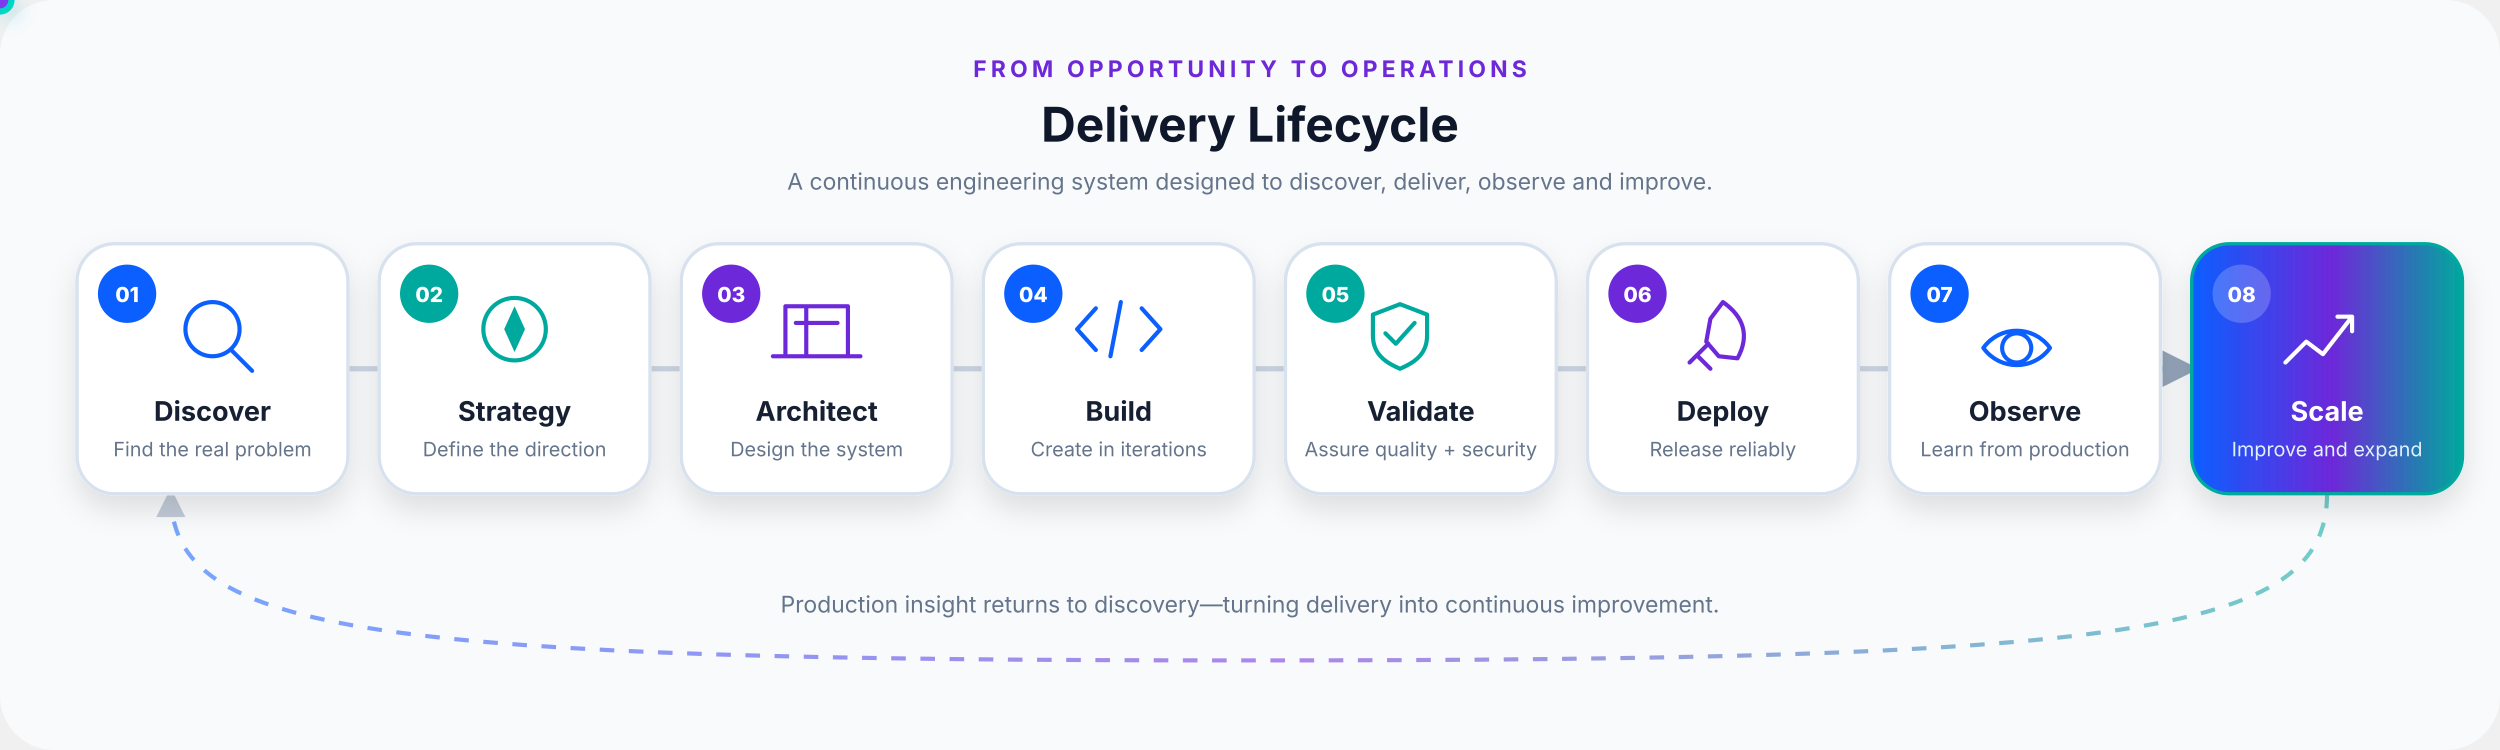
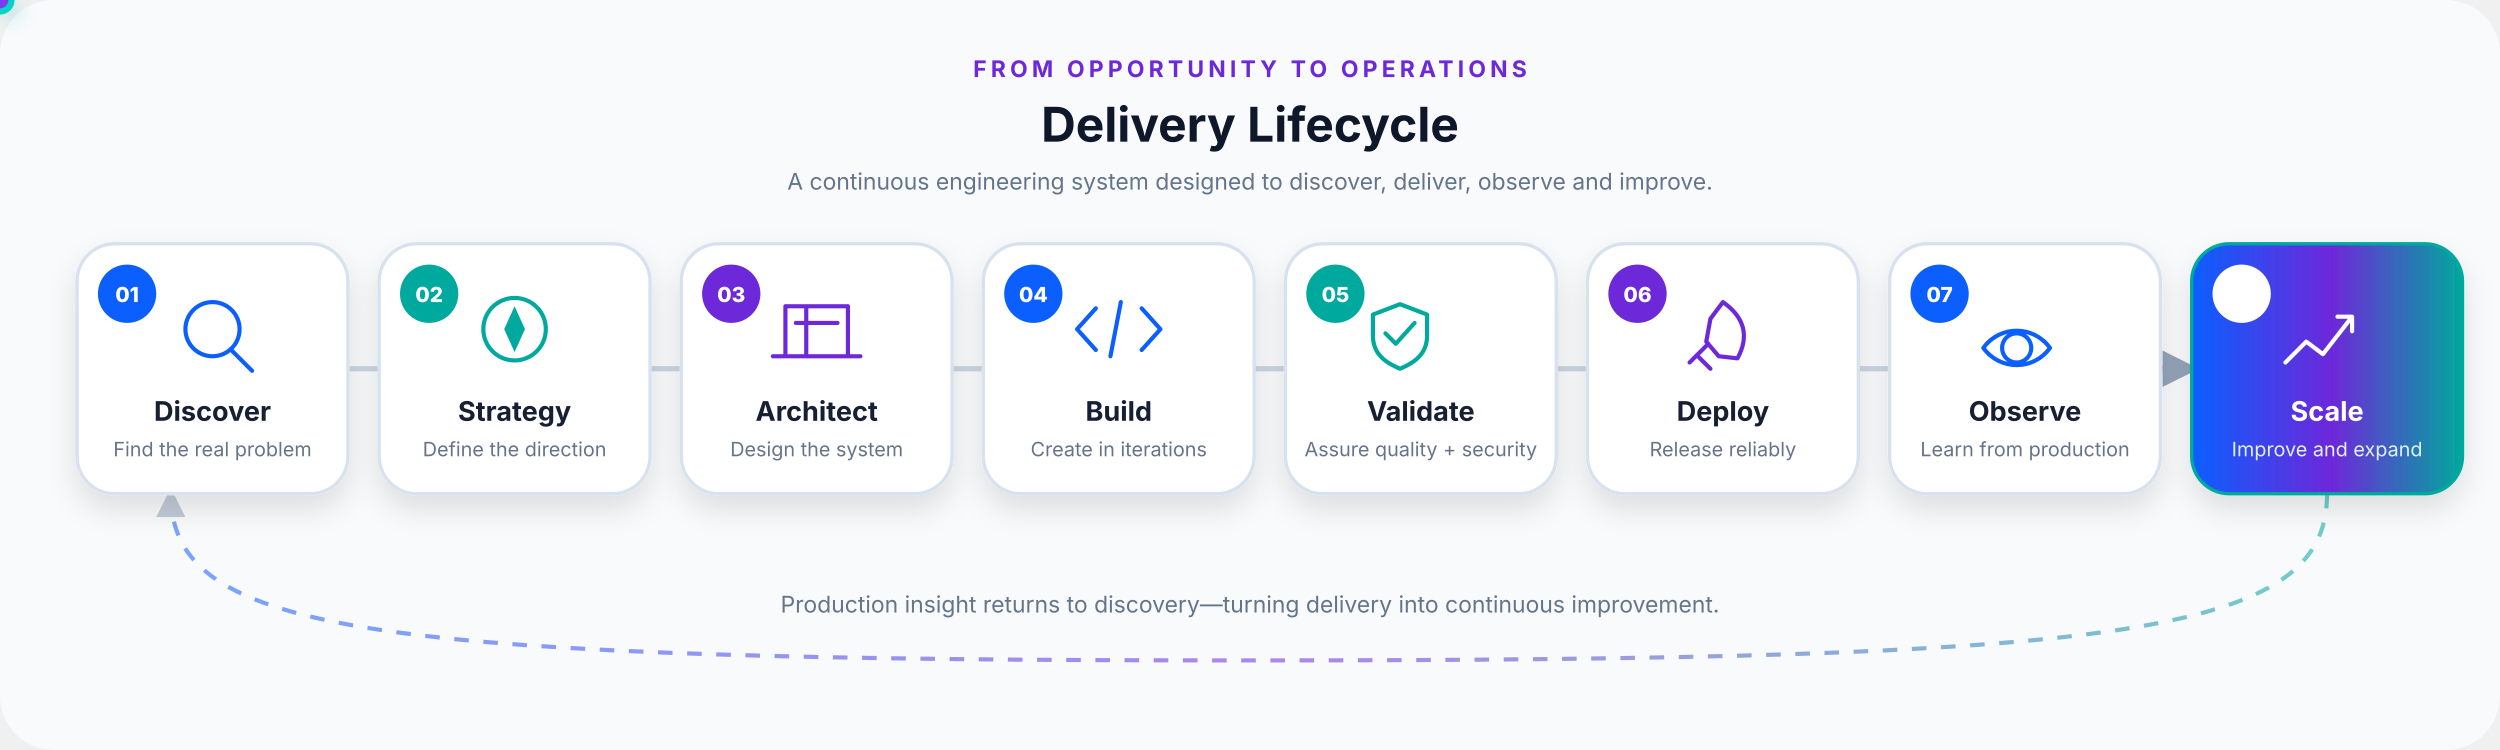
<svg xmlns="http://www.w3.org/2000/svg" data-readable-timing="3x" width="1200" height="360" viewBox="0 0 1200 360" role="img" aria-labelledby="title desc">
  <defs>
    <linearGradient id="brand" x1="0" y1="0" x2="1" y2="0">
      <stop stop-color="#0B5FFF" />
      <stop offset=".52" stop-color="#6D28D9" />
      <stop offset="1" stop-color="#00A99D" />
    </linearGradient>
    <filter id="shadow" x="-35%" y="-40%" width="170%" height="190%">
      <feDropShadow dx="0" dy="7" stdDeviation="7" flood-color="#0F172A" flood-opacity=".11" />
    </filter>
    <filter id="glow" x="-200%" y="-200%" width="500%" height="500%">
      <feGaussianBlur stdDeviation="5" result="b" />
      <feMerge>
        <feMergeNode in="b" />
        <feMergeNode in="SourceGraphic" />
      </feMerge>
    </filter>
    <marker id="arrow" viewBox="0 0 10 10" refX="8" refY="5" markerWidth="7" markerHeight="7" orient="auto">
      <path d="M0 0l10 5-10 5z" fill="#94A3B8" />
    </marker>
  </defs>
  <style>
    text{font-family:Inter,Segoe UI,Arial,sans-serif}.bg{fill:#F8FAFC}.eyebrow{font-size:11px;font-weight:700;letter-spacing:2px;fill:#6D28D9}.heading{font-size:23px;font-weight:750;fill:#0F172A}.sub{font-size:11px;fill:#64748B}.card{fill:#fff;stroke:#D8E1EE;stroke-width:1.6}.name{font-size:13px;font-weight:750;fill:#172033}.copy{font-size:9.5px;fill:#64748B}.number{font-size:10px;font-weight:800;fill:#fff}.icon{fill:none;stroke-width:2;stroke-linecap:round;stroke-linejoin:round}.route{fill:none;stroke:#CBD5E1;stroke-width:2.5;marker-end:url(#arrow)}.feedback{fill:none;stroke:url(#brand);stroke-width:2;stroke-dasharray:7 7;opacity:.55;marker-end:url(#arrow)}.motion-layer{filter:url(#glow)}
    @media(prefers-color-scheme:dark){.bg{fill:#0B1120}.heading,.name{fill:#F8FAFC}.sub,.copy{fill:#94A3B8}.card{fill:#111827;stroke:#334155}.route{stroke:#475569}}
    @media(prefers-reduced-motion:reduce){.motion-layer{display:none}}
  </style>
  <rect width="1200" height="360" rx="26" class="bg" />
  <text x="600" y="37" text-anchor="middle" class="eyebrow">FROM OPPORTUNITY TO OPERATIONS</text>
  <text x="600" y="68" text-anchor="middle" class="heading">Delivery Lifecycle</text>
  <text x="600" y="91" text-anchor="middle" class="sub">A continuous engineering system designed to discover, deliver, observe and improve.</text>
  <path d="M167 177H182 M312 177H327 M457 177H472 M602 177H617 M747 177H762 M892 177H907 M1037 177H1052" class="route" />
  <path d="M1117 237C1117 305 1020 317 600 317S82 305 82 237" class="feedback" />
  <g class="motion-layer" pointer-events="none">
    <circle r="7" fill="#00D4C7">
      <animateMotion dur="24s" repeatCount="indefinite" path="M82 177H1117" keyPoints="0;1;1" keyTimes="0;.875;1" calcMode="linear" />
    </circle>
    <circle r="4" fill="#7C3AED">
      <animateMotion dur="24s" begin="-0.84s" repeatCount="indefinite" path="M82 177H1117" keyPoints="0;1;1" keyTimes="0;.875;1" calcMode="linear" />
    </circle>
  </g>
  <g filter="url(#shadow)">
    <rect x="37" y="117" width="130" height="120" rx="18" class="card">
-       <animate attributeName="fill" values="#FFFFFF;#0B5FFF;#FFFFFF;#FFFFFF" keyTimes="0;.07;.15;1" dur="24s" begin="0s" repeatCount="indefinite" />
-       <animate attributeName="stroke" values="#D8E1EE;#0B5FFF;#D8E1EE;#D8E1EE" keyTimes="0;.07;.15;1" dur="24s" begin="0s" repeatCount="indefinite" />
-       <animate attributeName="stroke-width" values="1.6;4.5;1.6;1.6" keyTimes="0;.07;.15;1" dur="24s" begin="0s" repeatCount="indefinite" />
-     </rect>
-   </g>
-   <circle cx="61" cy="141" r="14" fill="#0B5FFF" />
-   <text x="61" y="145" text-anchor="middle" class="number">01</text>
-   <circle cx="102" cy="158" r="13" class="icon" stroke="#0B5FFF" />
-   <path d="M111 168l10 10" class="icon" stroke="#0B5FFF" />
-   <text x="102" y="202" text-anchor="middle" class="name">Discover</text>
-   <text x="102" y="219" text-anchor="middle" class="copy">Find the real problem</text>
+       <animate data-ball-impact="true" attributeName="fill" values="#FFFFFF;#0B5FFF;#0B5FFF;#FFFFFF;#FFFFFF" keyTimes="0;.02;.12;.15;1" dur="24s" begin="0.01s" repeatCount="indefinite" />
+       <animate attributeName="stroke" values="#D8E1EE;#0B5FFF;#0B5FFF;#D8E1EE;#D8E1EE" keyTimes="0;.02;.12;.15;1" dur="24s" begin="0s" repeatCount="indefinite" />
+       <animate attributeName="stroke-width" values="1.6;4.5;4.5;1.6;1.6" keyTimes="0;.02;.12;.15;1" dur="24s" begin="0s" repeatCount="indefinite" />
+     </rect>
+   </g>
+   <circle cx="61" cy="141" r="14" fill="#0B5FFF">
+     <animate data-ball-badge-impact="true" attributeName="fill" values="#0B5FFF;#FFFFFF;#FFFFFF;#0B5FFF;#0B5FFF" keyTimes="0;.02;.12;.15;1" dur="24s" begin="0.01s" repeatCount="indefinite" />
+   </circle>
+   <text x="61" y="145" text-anchor="middle" class="number">01<animate data-ball-text-impact="true" attributeName="fill" values="#FFFFFF;#111827;#111827;#FFFFFF;#FFFFFF" keyTimes="0;.02;.12;.15;1" dur="24s" begin="0.01s" repeatCount="indefinite" />
+   </text>
+   <circle cx="102" cy="158" r="13" class="icon" stroke="#0B5FFF">
+     <animate data-ball-icon-impact="true" attributeName="stroke" values="#0B5FFF;#FFFFFF;#FFFFFF;#0B5FFF;#0B5FFF" keyTimes="0;.02;.12;.15;1" dur="24s" begin="0.01s" repeatCount="indefinite" />
+   </circle>
+   <path d="M111 168l10 10" class="icon" stroke="#0B5FFF">
+     <animate data-ball-icon-impact="true" attributeName="stroke" values="#0B5FFF;#FFFFFF;#FFFFFF;#0B5FFF;#0B5FFF" keyTimes="0;.02;.12;.15;1" dur="24s" begin="0.01s" repeatCount="indefinite" />
+   </path>
+   <text x="102" y="202" text-anchor="middle" class="name">Discover<animate data-ball-text-impact="true" attributeName="fill" values="#172033;#FFFFFF;#FFFFFF;#172033;#172033" keyTimes="0;.02;.12;.15;1" dur="24s" begin="0.01s" repeatCount="indefinite" />
+   </text>
+   <text x="102" y="219" text-anchor="middle" class="copy">Find the real problem<animate data-ball-text-impact="true" attributeName="fill" values="#64748B;#FFFFFF;#FFFFFF;#64748B;#64748B" keyTimes="0;.02;.12;.15;1" dur="24s" begin="0.01s" repeatCount="indefinite" />
+   </text>
  <g filter="url(#shadow)">
    <rect x="182" y="117" width="130" height="120" rx="18" class="card">
-       <animate attributeName="fill" values="#FFFFFF;#007F75;#FFFFFF;#FFFFFF" keyTimes="0;.07;.15;1" dur="24s" begin="3s" repeatCount="indefinite" />
-       <animate attributeName="stroke" values="#D8E1EE;#00A99D;#D8E1EE;#D8E1EE" keyTimes="0;.07;.15;1" dur="24s" begin="3s" repeatCount="indefinite" />
-       <animate attributeName="stroke-width" values="1.6;4.5;1.6;1.6" keyTimes="0;.07;.15;1" dur="24s" begin="3s" repeatCount="indefinite" />
-     </rect>
-   </g>
-   <circle cx="206" cy="141" r="14" fill="#00A99D" />
-   <text x="206" y="145" text-anchor="middle" class="number">02</text>
-   <circle cx="247" cy="158" r="15" class="icon" stroke="#00A99D" />
-   <path d="M247 147l5 11-5 11-5-11z" fill="#00A99D" />
-   <text x="247" y="202" text-anchor="middle" class="name">Strategy</text>
-   <text x="247" y="219" text-anchor="middle" class="copy">Define the direction</text>
+       <animate data-ball-impact="true" attributeName="fill" values="#FFFFFF;#007F75;#007F75;#FFFFFF;#FFFFFF" keyTimes="0;.02;.12;.15;1" dur="24s" begin="3s" repeatCount="indefinite" />
+       <animate attributeName="stroke" values="#D8E1EE;#00A99D;#00A99D;#D8E1EE;#D8E1EE" keyTimes="0;.02;.12;.15;1" dur="24s" begin="3s" repeatCount="indefinite" />
+       <animate attributeName="stroke-width" values="1.6;4.5;4.5;1.6;1.6" keyTimes="0;.02;.12;.15;1" dur="24s" begin="3s" repeatCount="indefinite" />
+     </rect>
+   </g>
+   <circle cx="206" cy="141" r="14" fill="#00A99D">
+     <animate data-ball-badge-impact="true" attributeName="fill" values="#00A99D;#FFFFFF;#FFFFFF;#00A99D;#00A99D" keyTimes="0;.02;.12;.15;1" dur="24s" begin="3s" repeatCount="indefinite" />
+   </circle>
+   <text x="206" y="145" text-anchor="middle" class="number">02<animate data-ball-text-impact="true" attributeName="fill" values="#FFFFFF;#111827;#111827;#FFFFFF;#FFFFFF" keyTimes="0;.02;.12;.15;1" dur="24s" begin="3s" repeatCount="indefinite" />
+   </text>
+   <circle cx="247" cy="158" r="15" class="icon" stroke="#00A99D">
+     <animate data-ball-icon-impact="true" attributeName="stroke" values="#00A99D;#FFFFFF;#FFFFFF;#00A99D;#00A99D" keyTimes="0;.02;.12;.15;1" dur="24s" begin="3s" repeatCount="indefinite" />
+   </circle>
+   <path d="M247 147l5 11-5 11-5-11z" fill="#00A99D">
+     <animate data-ball-icon-fill-impact="true" attributeName="fill" values="#00A99D;#FFFFFF;#FFFFFF;#00A99D;#00A99D" keyTimes="0;.02;.12;.15;1" dur="24s" begin="3s" repeatCount="indefinite" />
+   </path>
+   <text x="247" y="202" text-anchor="middle" class="name">Strategy<animate data-ball-text-impact="true" attributeName="fill" values="#172033;#FFFFFF;#FFFFFF;#172033;#172033" keyTimes="0;.02;.12;.15;1" dur="24s" begin="3s" repeatCount="indefinite" />
+   </text>
+   <text x="247" y="219" text-anchor="middle" class="copy">Define the direction<animate data-ball-text-impact="true" attributeName="fill" values="#64748B;#FFFFFF;#FFFFFF;#64748B;#64748B" keyTimes="0;.02;.12;.15;1" dur="24s" begin="3s" repeatCount="indefinite" />
+   </text>
  <g filter="url(#shadow)">
    <rect x="327" y="117" width="130" height="120" rx="18" class="card">
-       <animate attributeName="fill" values="#FFFFFF;#6D28D9;#FFFFFF;#FFFFFF" keyTimes="0;.07;.15;1" dur="24s" begin="6s" repeatCount="indefinite" />
-       <animate attributeName="stroke" values="#D8E1EE;#6D28D9;#D8E1EE;#D8E1EE" keyTimes="0;.07;.15;1" dur="24s" begin="6s" repeatCount="indefinite" />
-       <animate attributeName="stroke-width" values="1.6;4.5;1.6;1.6" keyTimes="0;.07;.15;1" dur="24s" begin="6s" repeatCount="indefinite" />
-     </rect>
-   </g>
-   <circle cx="351" cy="141" r="14" fill="#6D28D9" />
-   <text x="351" y="145" text-anchor="middle" class="number">03</text>
-   <path d="M377 171v-24h30v24m-36 0h42m-31-16h20m-15-8v24" class="icon" stroke="#6D28D9" />
-   <text x="392" y="202" text-anchor="middle" class="name">Architect</text>
-   <text x="392" y="219" text-anchor="middle" class="copy">Design the system</text>
+       <animate data-ball-impact="true" attributeName="fill" values="#FFFFFF;#6D28D9;#6D28D9;#FFFFFF;#FFFFFF" keyTimes="0;.02;.12;.15;1" dur="24s" begin="6s" repeatCount="indefinite" />
+       <animate attributeName="stroke" values="#D8E1EE;#6D28D9;#6D28D9;#D8E1EE;#D8E1EE" keyTimes="0;.02;.12;.15;1" dur="24s" begin="6s" repeatCount="indefinite" />
+       <animate attributeName="stroke-width" values="1.6;4.5;4.5;1.6;1.6" keyTimes="0;.02;.12;.15;1" dur="24s" begin="6s" repeatCount="indefinite" />
+     </rect>
+   </g>
+   <circle cx="351" cy="141" r="14" fill="#6D28D9">
+     <animate data-ball-badge-impact="true" attributeName="fill" values="#6D28D9;#FFFFFF;#FFFFFF;#6D28D9;#6D28D9" keyTimes="0;.02;.12;.15;1" dur="24s" begin="6s" repeatCount="indefinite" />
+   </circle>
+   <text x="351" y="145" text-anchor="middle" class="number">03<animate data-ball-text-impact="true" attributeName="fill" values="#FFFFFF;#111827;#111827;#FFFFFF;#FFFFFF" keyTimes="0;.02;.12;.15;1" dur="24s" begin="6s" repeatCount="indefinite" />
+   </text>
+   <path d="M377 171v-24h30v24m-36 0h42m-31-16h20m-15-8v24" class="icon" stroke="#6D28D9">
+     <animate data-ball-icon-impact="true" attributeName="stroke" values="#6D28D9;#FFFFFF;#FFFFFF;#6D28D9;#6D28D9" keyTimes="0;.02;.12;.15;1" dur="24s" begin="6s" repeatCount="indefinite" />
+   </path>
+   <text x="392" y="202" text-anchor="middle" class="name">Architect<animate data-ball-text-impact="true" attributeName="fill" values="#172033;#FFFFFF;#FFFFFF;#172033;#172033" keyTimes="0;.02;.12;.15;1" dur="24s" begin="6s" repeatCount="indefinite" />
+   </text>
+   <text x="392" y="219" text-anchor="middle" class="copy">Design the system<animate data-ball-text-impact="true" attributeName="fill" values="#64748B;#FFFFFF;#FFFFFF;#64748B;#64748B" keyTimes="0;.02;.12;.15;1" dur="24s" begin="6s" repeatCount="indefinite" />
+   </text>
  <g filter="url(#shadow)">
    <rect x="472" y="117" width="130" height="120" rx="18" class="card">
-       <animate attributeName="fill" values="#FFFFFF;#0B5FFF;#FFFFFF;#FFFFFF" keyTimes="0;.07;.15;1" dur="24s" begin="9s" repeatCount="indefinite" />
-       <animate attributeName="stroke" values="#D8E1EE;#0B5FFF;#D8E1EE;#D8E1EE" keyTimes="0;.07;.15;1" dur="24s" begin="9s" repeatCount="indefinite" />
-       <animate attributeName="stroke-width" values="1.6;4.5;1.6;1.6" keyTimes="0;.07;.15;1" dur="24s" begin="9s" repeatCount="indefinite" />
-     </rect>
-   </g>
-   <circle cx="496" cy="141" r="14" fill="#0B5FFF" />
-   <text x="496" y="145" text-anchor="middle" class="number">04</text>
-   <path d="M526 148l-9 10 9 10m22-20 9 10-9 10m-10-23-5 26" class="icon" stroke="#0B5FFF" />
-   <text x="537" y="202" text-anchor="middle" class="name">Build</text>
-   <text x="537" y="219" text-anchor="middle" class="copy">Create in iterations</text>
+       <animate data-ball-impact="true" attributeName="fill" values="#FFFFFF;#0B5FFF;#0B5FFF;#FFFFFF;#FFFFFF" keyTimes="0;.02;.12;.15;1" dur="24s" begin="9s" repeatCount="indefinite" />
+       <animate attributeName="stroke" values="#D8E1EE;#0B5FFF;#0B5FFF;#D8E1EE;#D8E1EE" keyTimes="0;.02;.12;.15;1" dur="24s" begin="9s" repeatCount="indefinite" />
+       <animate attributeName="stroke-width" values="1.6;4.5;4.5;1.6;1.6" keyTimes="0;.02;.12;.15;1" dur="24s" begin="9s" repeatCount="indefinite" />
+     </rect>
+   </g>
+   <circle cx="496" cy="141" r="14" fill="#0B5FFF">
+     <animate data-ball-badge-impact="true" attributeName="fill" values="#0B5FFF;#FFFFFF;#FFFFFF;#0B5FFF;#0B5FFF" keyTimes="0;.02;.12;.15;1" dur="24s" begin="9s" repeatCount="indefinite" />
+   </circle>
+   <text x="496" y="145" text-anchor="middle" class="number">04<animate data-ball-text-impact="true" attributeName="fill" values="#FFFFFF;#111827;#111827;#FFFFFF;#FFFFFF" keyTimes="0;.02;.12;.15;1" dur="24s" begin="9s" repeatCount="indefinite" />
+   </text>
+   <path d="M526 148l-9 10 9 10m22-20 9 10-9 10m-10-23-5 26" class="icon" stroke="#0B5FFF">
+     <animate data-ball-icon-impact="true" attributeName="stroke" values="#0B5FFF;#FFFFFF;#FFFFFF;#0B5FFF;#0B5FFF" keyTimes="0;.02;.12;.15;1" dur="24s" begin="9s" repeatCount="indefinite" />
+   </path>
+   <text x="537" y="202" text-anchor="middle" class="name">Build<animate data-ball-text-impact="true" attributeName="fill" values="#172033;#FFFFFF;#FFFFFF;#172033;#172033" keyTimes="0;.02;.12;.15;1" dur="24s" begin="9s" repeatCount="indefinite" />
+   </text>
+   <text x="537" y="219" text-anchor="middle" class="copy">Create in iterations<animate data-ball-text-impact="true" attributeName="fill" values="#64748B;#FFFFFF;#FFFFFF;#64748B;#64748B" keyTimes="0;.02;.12;.15;1" dur="24s" begin="9s" repeatCount="indefinite" />
+   </text>
  <g filter="url(#shadow)">
    <rect x="617" y="117" width="130" height="120" rx="18" class="card">
-       <animate attributeName="fill" values="#FFFFFF;#007F75;#FFFFFF;#FFFFFF" keyTimes="0;.07;.15;1" dur="24s" begin="12s" repeatCount="indefinite" />
-       <animate attributeName="stroke" values="#D8E1EE;#00A99D;#D8E1EE;#D8E1EE" keyTimes="0;.07;.15;1" dur="24s" begin="12s" repeatCount="indefinite" />
-       <animate attributeName="stroke-width" values="1.6;4.5;1.6;1.6" keyTimes="0;.07;.15;1" dur="24s" begin="12s" repeatCount="indefinite" />
-     </rect>
-   </g>
-   <circle cx="641" cy="141" r="14" fill="#00A99D" />
-   <text x="641" y="145" text-anchor="middle" class="number">05</text>
-   <path d="M672 146l13 5v10c0 9-6 13-13 16-7-3-13-7-13-16v-10zm-7 14 5 5 9-10" class="icon" stroke="#00A99D" />
-   <text x="682" y="202" text-anchor="middle" class="name">Validate</text>
-   <text x="682" y="219" text-anchor="middle" class="copy">Assure quality + security</text>
+       <animate data-ball-impact="true" attributeName="fill" values="#FFFFFF;#007F75;#007F75;#FFFFFF;#FFFFFF" keyTimes="0;.02;.12;.15;1" dur="24s" begin="12s" repeatCount="indefinite" />
+       <animate attributeName="stroke" values="#D8E1EE;#00A99D;#00A99D;#D8E1EE;#D8E1EE" keyTimes="0;.02;.12;.15;1" dur="24s" begin="12s" repeatCount="indefinite" />
+       <animate attributeName="stroke-width" values="1.6;4.5;4.5;1.6;1.6" keyTimes="0;.02;.12;.15;1" dur="24s" begin="12s" repeatCount="indefinite" />
+     </rect>
+   </g>
+   <circle cx="641" cy="141" r="14" fill="#00A99D">
+     <animate data-ball-badge-impact="true" attributeName="fill" values="#00A99D;#FFFFFF;#FFFFFF;#00A99D;#00A99D" keyTimes="0;.02;.12;.15;1" dur="24s" begin="12s" repeatCount="indefinite" />
+   </circle>
+   <text x="641" y="145" text-anchor="middle" class="number">05<animate data-ball-text-impact="true" attributeName="fill" values="#FFFFFF;#111827;#111827;#FFFFFF;#FFFFFF" keyTimes="0;.02;.12;.15;1" dur="24s" begin="12s" repeatCount="indefinite" />
+   </text>
+   <path d="M672 146l13 5v10c0 9-6 13-13 16-7-3-13-7-13-16v-10zm-7 14 5 5 9-10" class="icon" stroke="#00A99D">
+     <animate data-ball-icon-impact="true" attributeName="stroke" values="#00A99D;#FFFFFF;#FFFFFF;#00A99D;#00A99D" keyTimes="0;.02;.12;.15;1" dur="24s" begin="12s" repeatCount="indefinite" />
+   </path>
+   <text x="682" y="202" text-anchor="middle" class="name">Validate<animate data-ball-text-impact="true" attributeName="fill" values="#172033;#FFFFFF;#FFFFFF;#172033;#172033" keyTimes="0;.02;.12;.15;1" dur="24s" begin="12s" repeatCount="indefinite" />
+   </text>
+   <text x="682" y="219" text-anchor="middle" class="copy">Assure quality + security<animate data-ball-text-impact="true" attributeName="fill" values="#64748B;#FFFFFF;#FFFFFF;#64748B;#64748B" keyTimes="0;.02;.12;.15;1" dur="24s" begin="12s" repeatCount="indefinite" />
+   </text>
  <g filter="url(#shadow)">
    <rect x="762" y="117" width="130" height="120" rx="18" class="card">
-       <animate attributeName="fill" values="#FFFFFF;#6D28D9;#FFFFFF;#FFFFFF" keyTimes="0;.07;.15;1" dur="24s" begin="15s" repeatCount="indefinite" />
-       <animate attributeName="stroke" values="#D8E1EE;#6D28D9;#D8E1EE;#D8E1EE" keyTimes="0;.07;.15;1" dur="24s" begin="15s" repeatCount="indefinite" />
-       <animate attributeName="stroke-width" values="1.6;4.5;1.6;1.6" keyTimes="0;.07;.15;1" dur="24s" begin="15s" repeatCount="indefinite" />
-     </rect>
-   </g>
-   <circle cx="786" cy="141" r="14" fill="#6D28D9" />
-   <text x="786" y="145" text-anchor="middle" class="number">06</text>
-   <path d="M827 145c10 7 13 16 7 27l-9-1-6-7 2-11zm-7 20-9 9m4-3 6 6" class="icon" stroke="#6D28D9" />
-   <text x="827" y="202" text-anchor="middle" class="name">Deploy</text>
-   <text x="827" y="219" text-anchor="middle" class="copy">Release reliably</text>
+       <animate data-ball-impact="true" attributeName="fill" values="#FFFFFF;#6D28D9;#6D28D9;#FFFFFF;#FFFFFF" keyTimes="0;.02;.12;.15;1" dur="24s" begin="15s" repeatCount="indefinite" />
+       <animate attributeName="stroke" values="#D8E1EE;#6D28D9;#6D28D9;#D8E1EE;#D8E1EE" keyTimes="0;.02;.12;.15;1" dur="24s" begin="15s" repeatCount="indefinite" />
+       <animate attributeName="stroke-width" values="1.6;4.5;4.5;1.6;1.6" keyTimes="0;.02;.12;.15;1" dur="24s" begin="15s" repeatCount="indefinite" />
+     </rect>
+   </g>
+   <circle cx="786" cy="141" r="14" fill="#6D28D9">
+     <animate data-ball-badge-impact="true" attributeName="fill" values="#6D28D9;#FFFFFF;#FFFFFF;#6D28D9;#6D28D9" keyTimes="0;.02;.12;.15;1" dur="24s" begin="15s" repeatCount="indefinite" />
+   </circle>
+   <text x="786" y="145" text-anchor="middle" class="number">06<animate data-ball-text-impact="true" attributeName="fill" values="#FFFFFF;#111827;#111827;#FFFFFF;#FFFFFF" keyTimes="0;.02;.12;.15;1" dur="24s" begin="15s" repeatCount="indefinite" />
+   </text>
+   <path d="M827 145c10 7 13 16 7 27l-9-1-6-7 2-11zm-7 20-9 9m4-3 6 6" class="icon" stroke="#6D28D9">
+     <animate data-ball-icon-impact="true" attributeName="stroke" values="#6D28D9;#FFFFFF;#FFFFFF;#6D28D9;#6D28D9" keyTimes="0;.02;.12;.15;1" dur="24s" begin="15s" repeatCount="indefinite" />
+   </path>
+   <text x="827" y="202" text-anchor="middle" class="name">Deploy<animate data-ball-text-impact="true" attributeName="fill" values="#172033;#FFFFFF;#FFFFFF;#172033;#172033" keyTimes="0;.02;.12;.15;1" dur="24s" begin="15s" repeatCount="indefinite" />
+   </text>
+   <text x="827" y="219" text-anchor="middle" class="copy">Release reliably<animate data-ball-text-impact="true" attributeName="fill" values="#64748B;#FFFFFF;#FFFFFF;#64748B;#64748B" keyTimes="0;.02;.12;.15;1" dur="24s" begin="15s" repeatCount="indefinite" />
+   </text>
  <g filter="url(#shadow)">
    <rect x="907" y="117" width="130" height="120" rx="18" class="card">
-       <animate attributeName="fill" values="#FFFFFF;#0B5FFF;#FFFFFF;#FFFFFF" keyTimes="0;.07;.15;1" dur="24s" begin="18s" repeatCount="indefinite" />
-       <animate attributeName="stroke" values="#D8E1EE;#0B5FFF;#D8E1EE;#D8E1EE" keyTimes="0;.07;.15;1" dur="24s" begin="18s" repeatCount="indefinite" />
-       <animate attributeName="stroke-width" values="1.6;4.5;1.6;1.6" keyTimes="0;.07;.15;1" dur="24s" begin="18s" repeatCount="indefinite" />
-     </rect>
-   </g>
-   <circle cx="931" cy="141" r="14" fill="#0B5FFF" />
-   <text x="931" y="145" text-anchor="middle" class="number">07</text>
-   <path d="M952 167c8-11 24-11 32 0-8 11-24 11-32 0zm16-7a7 7 0 1 0 0 14 7 7 0 0 0 0-14" class="icon" stroke="#0B5FFF" />
-   <text x="972" y="202" text-anchor="middle" class="name">Observe</text>
-   <text x="972" y="219" text-anchor="middle" class="copy">Learn from production</text>
+       <animate data-ball-impact="true" attributeName="fill" values="#FFFFFF;#0B5FFF;#0B5FFF;#FFFFFF;#FFFFFF" keyTimes="0;.02;.12;.15;1" dur="24s" begin="18s" repeatCount="indefinite" />
+       <animate attributeName="stroke" values="#D8E1EE;#0B5FFF;#0B5FFF;#D8E1EE;#D8E1EE" keyTimes="0;.02;.12;.15;1" dur="24s" begin="18s" repeatCount="indefinite" />
+       <animate attributeName="stroke-width" values="1.6;4.5;4.5;1.6;1.6" keyTimes="0;.02;.12;.15;1" dur="24s" begin="18s" repeatCount="indefinite" />
+     </rect>
+   </g>
+   <circle cx="931" cy="141" r="14" fill="#0B5FFF">
+     <animate data-ball-badge-impact="true" attributeName="fill" values="#0B5FFF;#FFFFFF;#FFFFFF;#0B5FFF;#0B5FFF" keyTimes="0;.02;.12;.15;1" dur="24s" begin="18s" repeatCount="indefinite" />
+   </circle>
+   <text x="931" y="145" text-anchor="middle" class="number">07<animate data-ball-text-impact="true" attributeName="fill" values="#FFFFFF;#111827;#111827;#FFFFFF;#FFFFFF" keyTimes="0;.02;.12;.15;1" dur="24s" begin="18s" repeatCount="indefinite" />
+   </text>
+   <path d="M952 167c8-11 24-11 32 0-8 11-24 11-32 0zm16-7a7 7 0 1 0 0 14 7 7 0 0 0 0-14" class="icon" stroke="#0B5FFF">
+     <animate data-ball-icon-impact="true" attributeName="stroke" values="#0B5FFF;#FFFFFF;#FFFFFF;#0B5FFF;#0B5FFF" keyTimes="0;.02;.12;.15;1" dur="24s" begin="18s" repeatCount="indefinite" />
+   </path>
+   <text x="972" y="202" text-anchor="middle" class="name">Observe<animate data-ball-text-impact="true" attributeName="fill" values="#172033;#FFFFFF;#FFFFFF;#172033;#172033" keyTimes="0;.02;.12;.15;1" dur="24s" begin="18s" repeatCount="indefinite" />
+   </text>
+   <text x="972" y="219" text-anchor="middle" class="copy">Learn from production<animate data-ball-text-impact="true" attributeName="fill" values="#64748B;#FFFFFF;#FFFFFF;#64748B;#64748B" keyTimes="0;.02;.12;.15;1" dur="24s" begin="18s" repeatCount="indefinite" />
+   </text>
  <g filter="url(#shadow)">
    <rect x="1052" y="117" width="130" height="120" rx="18" fill="url(#brand)" stroke="#00A99D" stroke-width="1.6">
-       <animate attributeName="fill" values="#6D28D9;#007F75;#6D28D9;#6D28D9" keyTimes="0;.07;.15;1" dur="24s" begin="21s" repeatCount="indefinite" />
-       <animate attributeName="stroke" values="#00A99D;#67E8F9;#00A99D;#00A99D" keyTimes="0;.07;.15;1" dur="24s" begin="21s" repeatCount="indefinite" />
-       <animate attributeName="stroke-width" values="1.6;5;1.6;1.6" keyTimes="0;.07;.15;1" dur="24s" begin="21s" repeatCount="indefinite" />
-     </rect>
-   </g>
-   <circle cx="1076" cy="141" r="14" fill="#fff" opacity=".2" />
-   <text x="1076" y="145" text-anchor="middle" class="number">08</text>
-   <path d="M1097 174l10-10 8 6 14-18m-7 0h7v7" class="icon" stroke="#fff" />
-   <text x="1117" y="202" text-anchor="middle" style="font:750 13px Inter,Segoe UI,Arial,sans-serif;fill:#fff">Scale</text>
-   <text x="1117" y="219" text-anchor="middle" style="font:9.5px Inter,Segoe UI,Arial,sans-serif;fill:#E0F2FE">Improve and expand</text>
+       <animate data-ball-impact="true" attributeName="fill" values="#0B5FFF;#007F75;#007F75;#0B5FFF;#0B5FFF" keyTimes="0;.02;.12;.15;1" dur="24s" begin="21s" repeatCount="indefinite" />
+       <animate attributeName="stroke" values="#00A99D;#67E8F9;#67E8F9;#00A99D;#00A99D" keyTimes="0;.02;.12;.15;1" dur="24s" begin="21s" repeatCount="indefinite" />
+       <animate attributeName="stroke-width" values="1.6;5;5;1.6;1.6" keyTimes="0;.02;.12;.15;1" dur="24s" begin="21s" repeatCount="indefinite" />
+     </rect>
+   </g>
+   <circle cx="1076" cy="141" r="14" fill="#FFFFFF">
+     <animate data-ball-badge-impact="true" attributeName="fill" values="#FFFFFF;#FFFFFF;#FFFFFF;#FFFFFF;#FFFFFF" keyTimes="0;.02;.12;.15;1" dur="24s" begin="21s" repeatCount="indefinite" />
+   </circle>
+   <text x="1076" y="145" text-anchor="middle" class="number">08<animate data-ball-text-impact="true" attributeName="fill" values="#FFFFFF;#111827;#111827;#FFFFFF;#FFFFFF" keyTimes="0;.02;.12;.15;1" dur="24s" begin="21s" repeatCount="indefinite" />
+   </text>
+   <path d="M1097 174l10-10 8 6 14-18m-7 0h7v7" class="icon" stroke="#fff">
+     <animate data-ball-icon-impact="true" attributeName="stroke" values="#fff;#FFFFFF;#FFFFFF;#fff;#fff" keyTimes="0;.02;.12;.15;1" dur="24s" begin="21s" repeatCount="indefinite" />
+   </path>
+   <text x="1117" y="202" text-anchor="middle" style="font:750 13px Inter,Segoe UI,Arial,sans-serif;fill:#fff">Scale<animate data-ball-text-impact="true" attributeName="fill" values="#fff;#FFFFFF;#FFFFFF;#fff;#fff" keyTimes="0;.02;.12;.15;1" dur="24s" begin="21s" repeatCount="indefinite" />
+   </text>
+   <text x="1117" y="219" text-anchor="middle" style="font:9.5px Inter,Segoe UI,Arial,sans-serif;fill:#E0F2FE">Improve and expand<animate data-ball-text-impact="true" attributeName="fill" values="#E0F2FE;#FFFFFF;#FFFFFF;#E0F2FE;#E0F2FE" keyTimes="0;.02;.12;.15;1" dur="24s" begin="21s" repeatCount="indefinite" />
+   </text>
  <text x="600" y="294" text-anchor="middle" class="sub">Production insight returns to discovery—turning delivery into continuous improvement.</text>
</svg>
